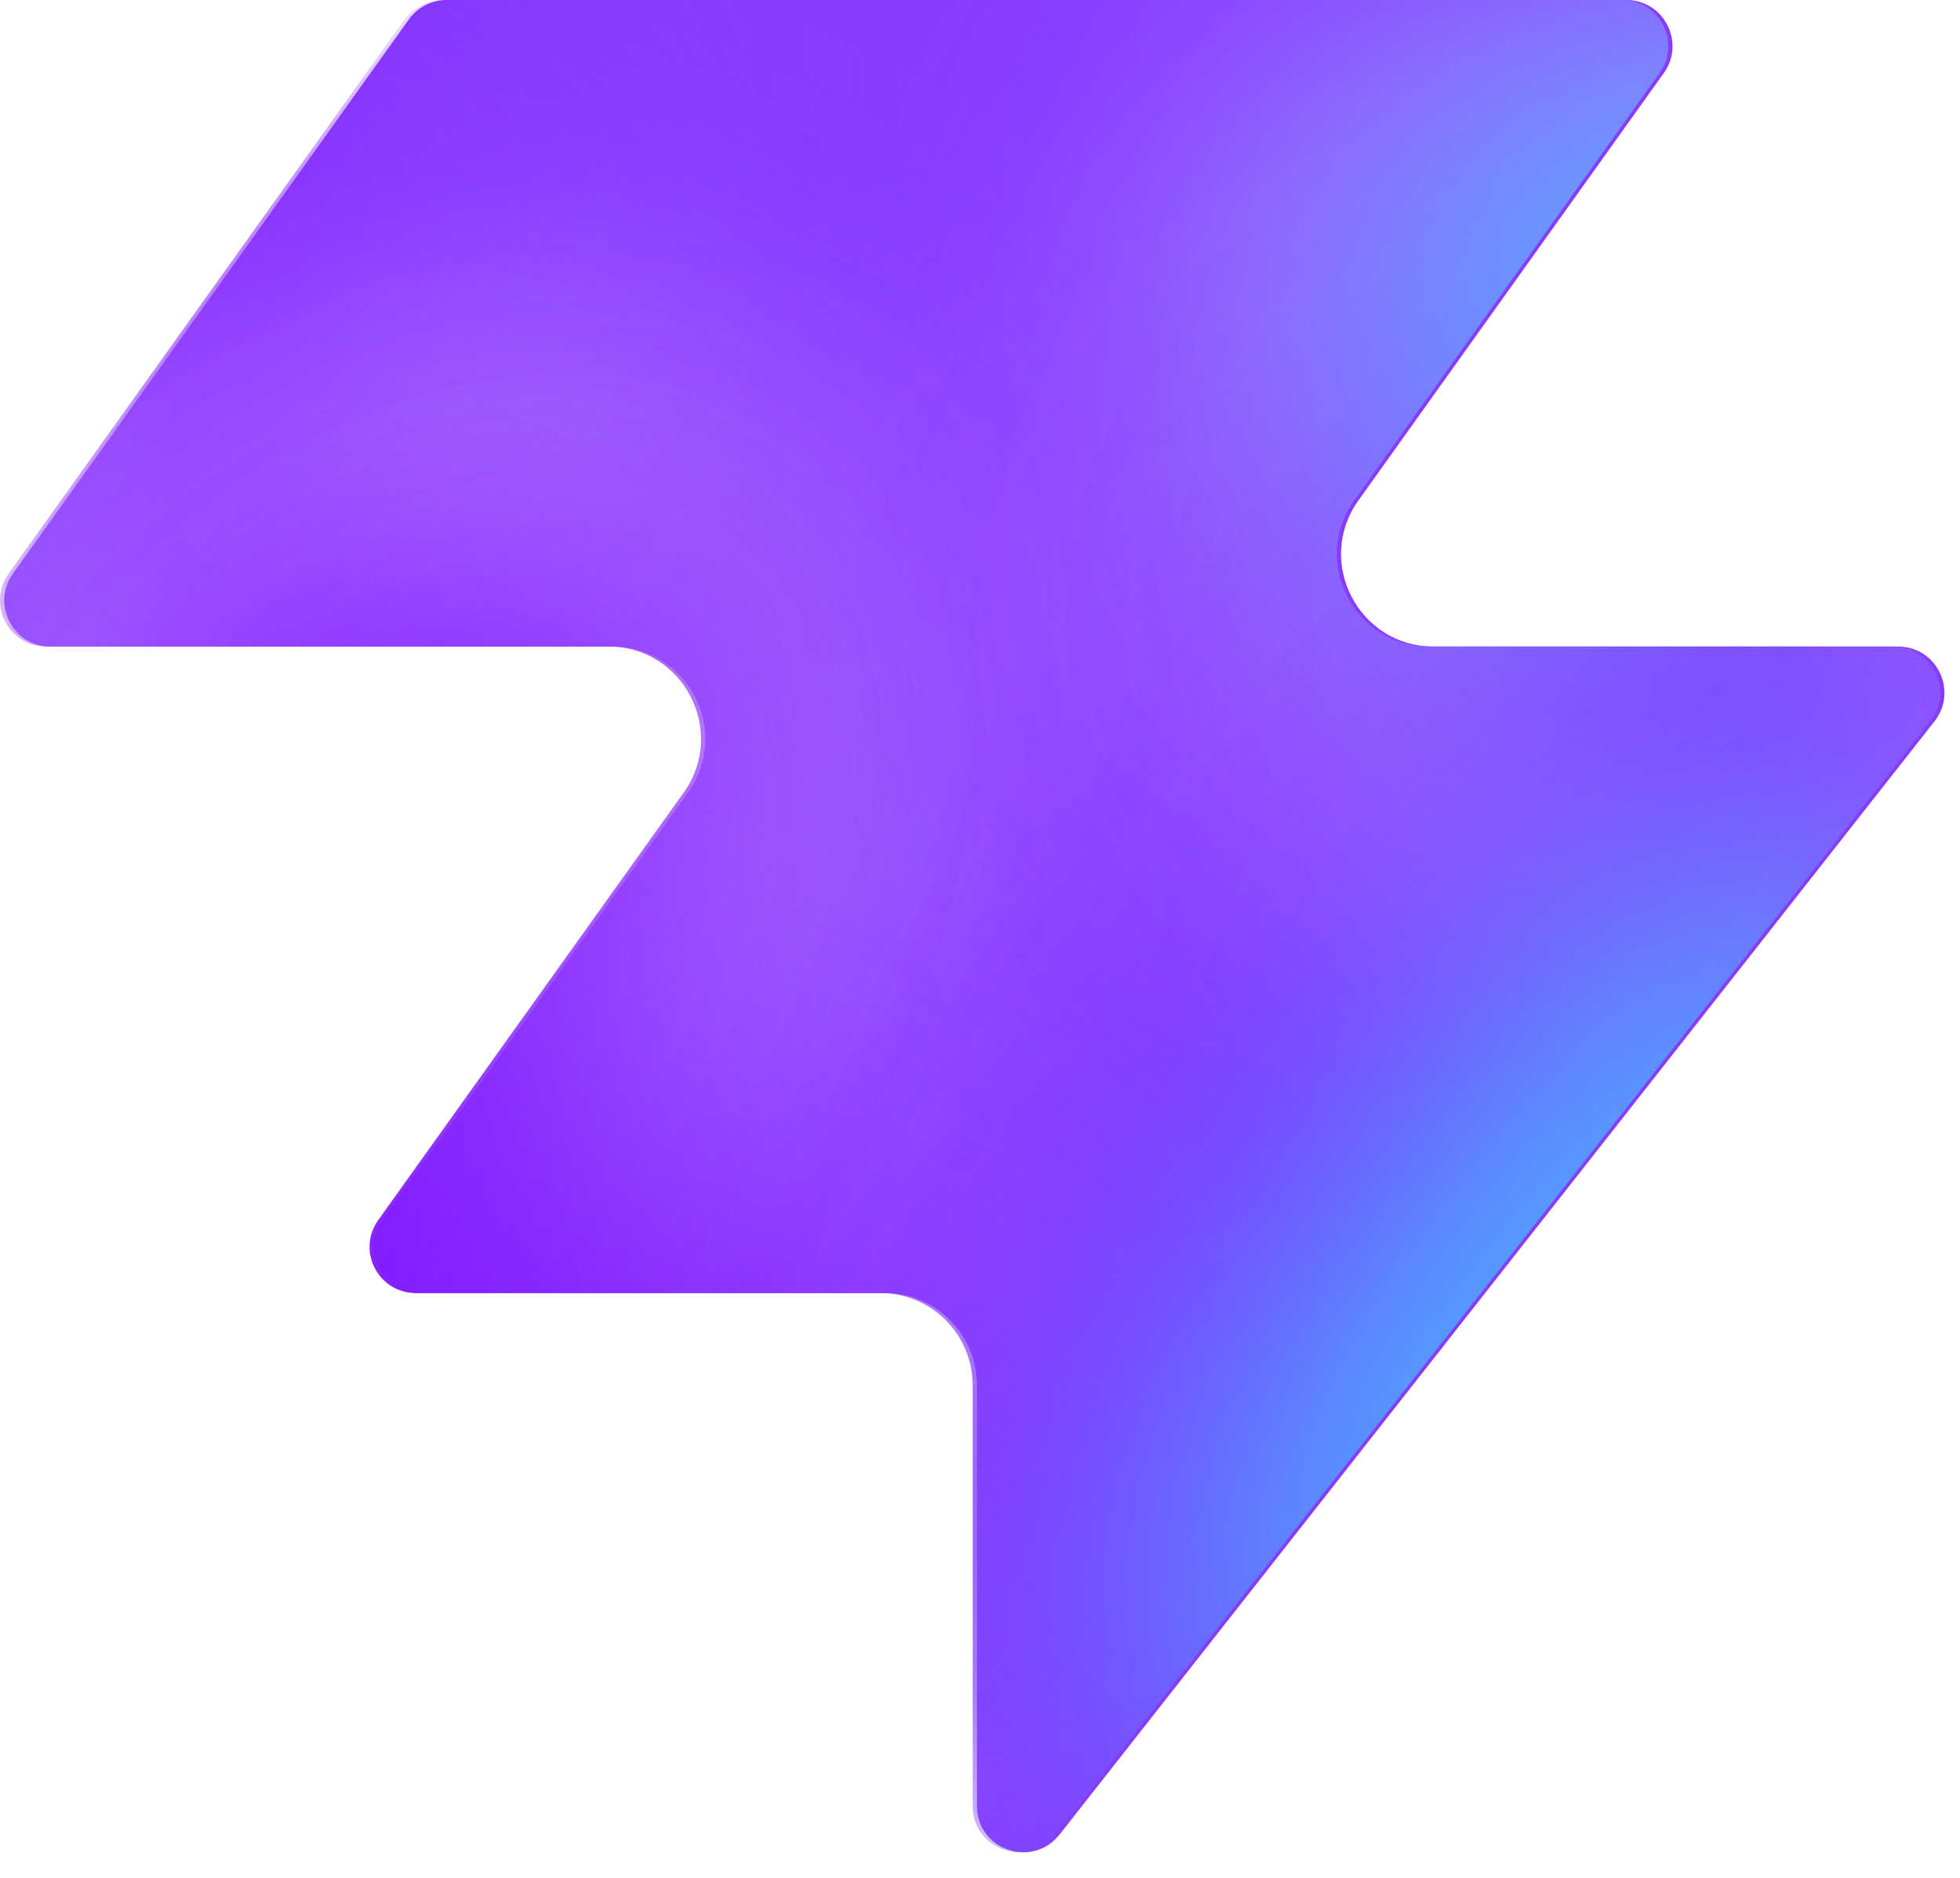
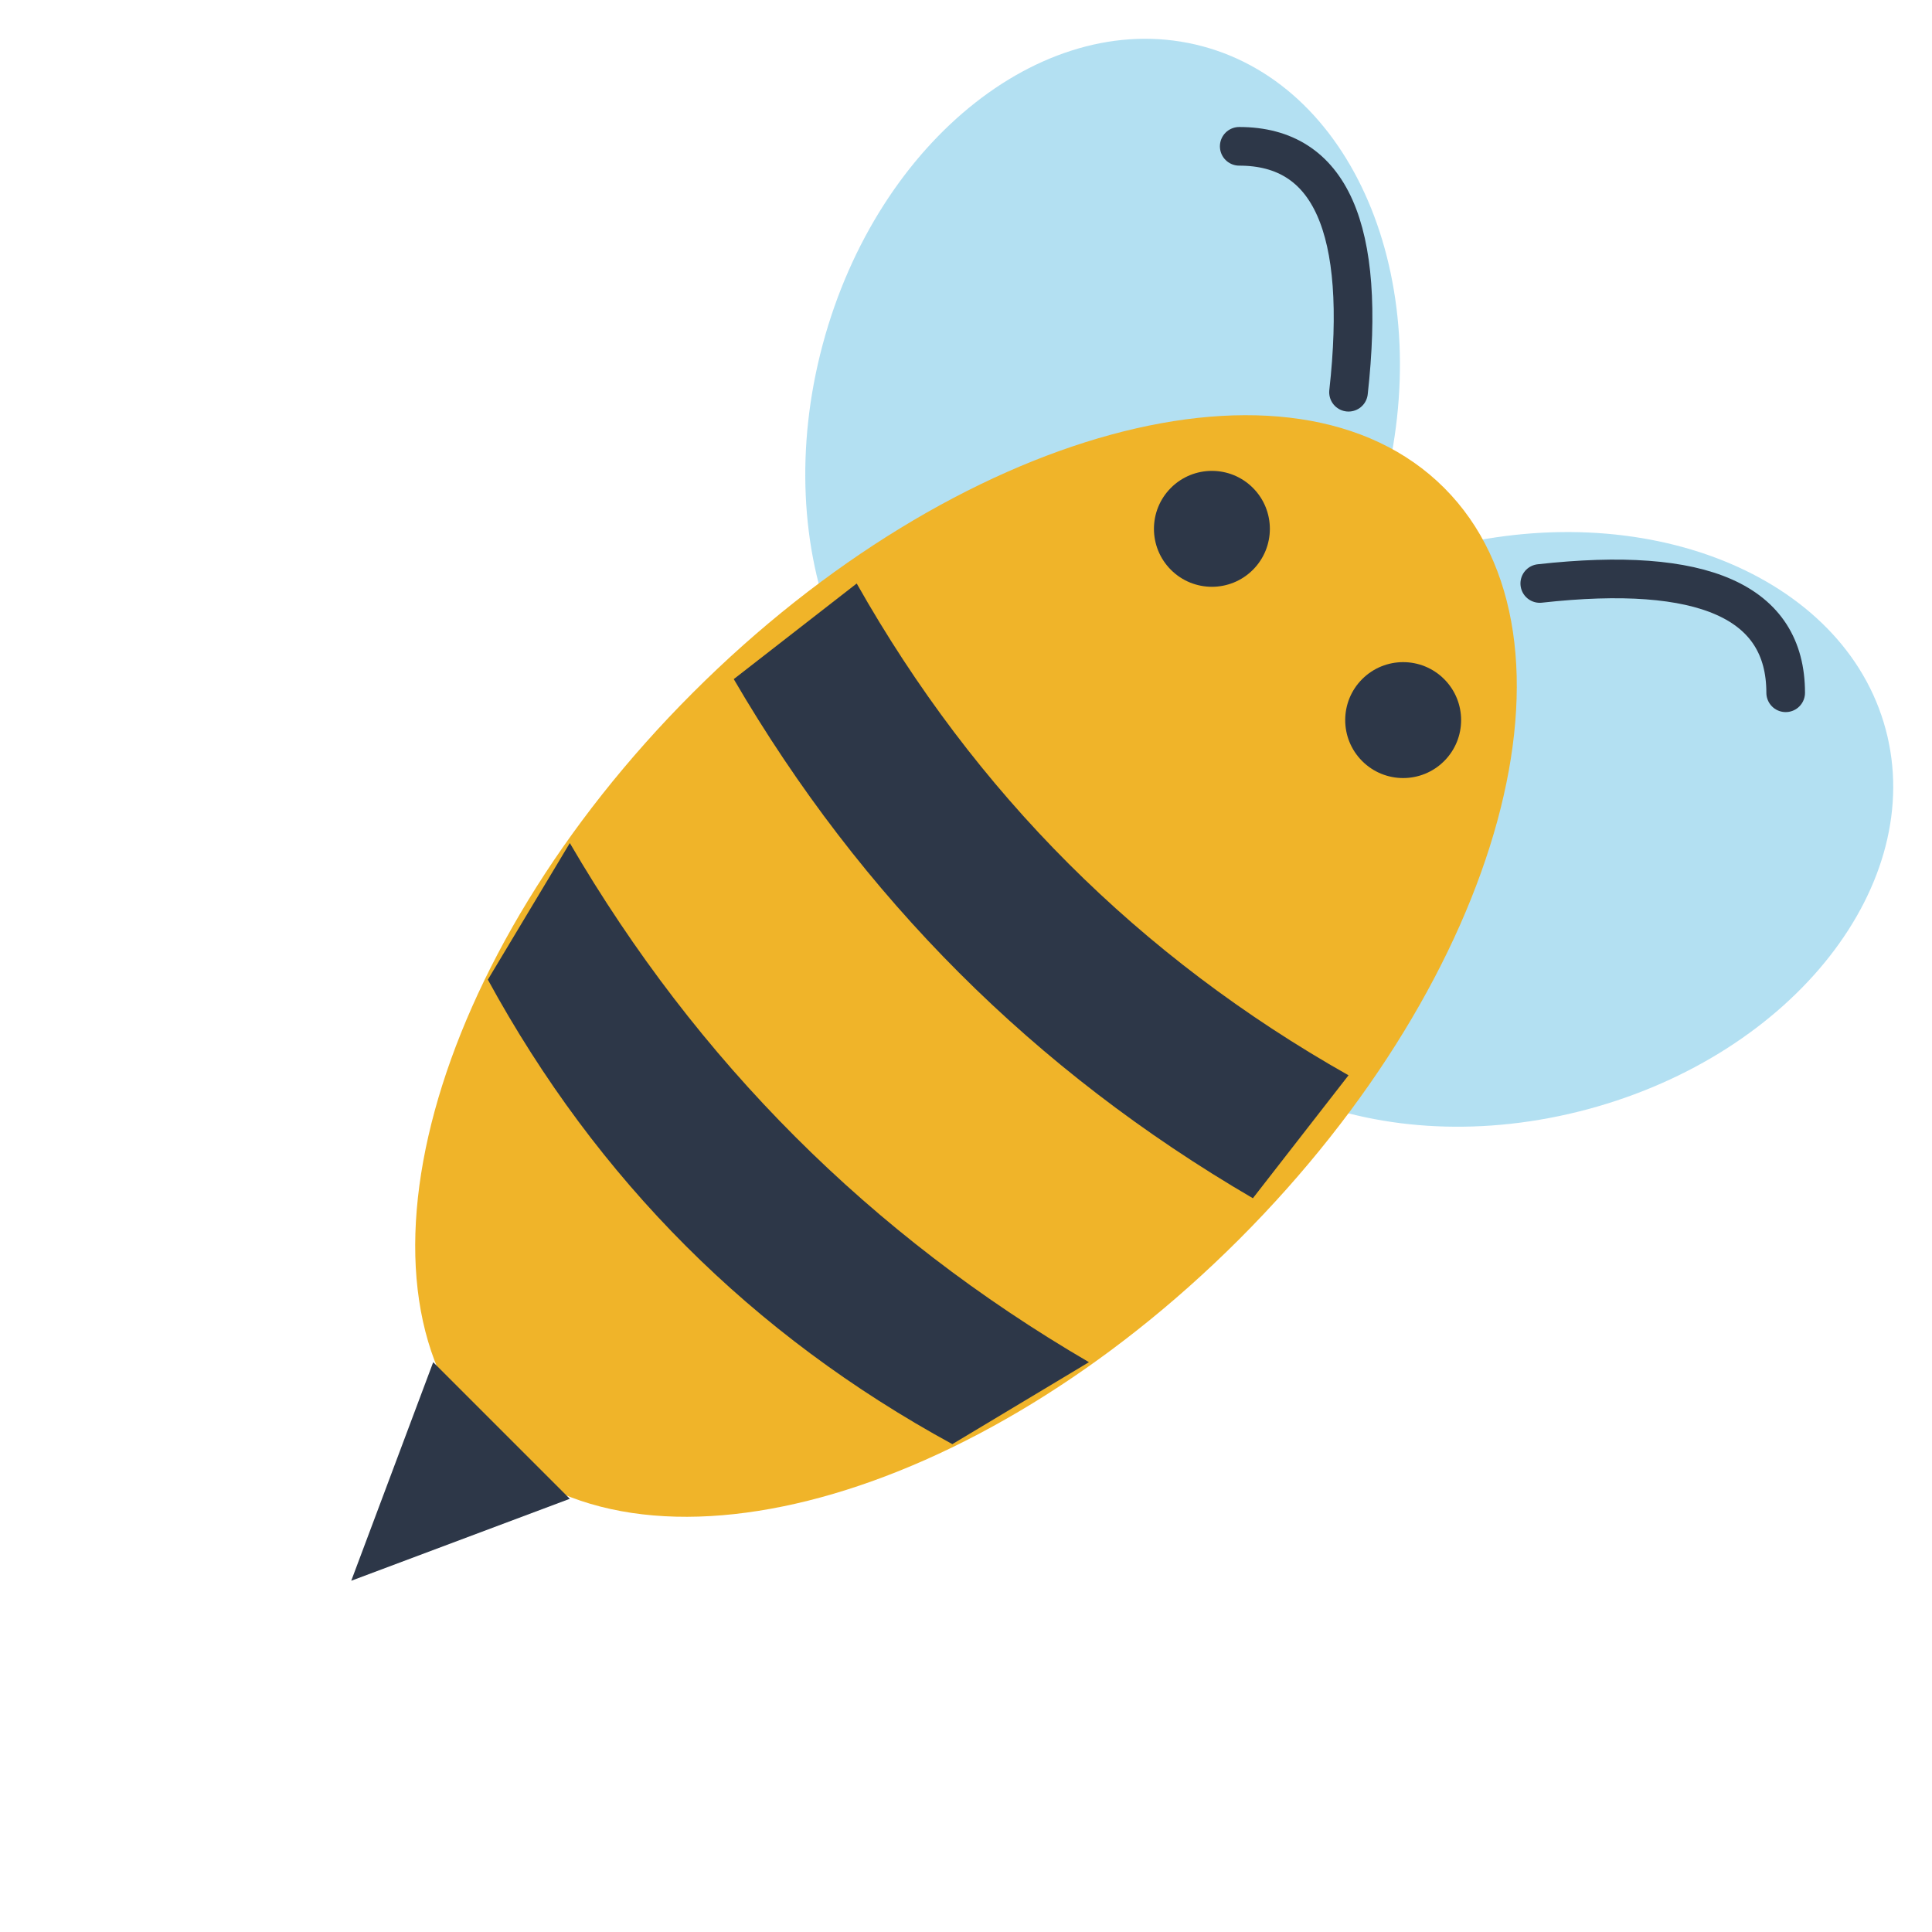
- <svg xmlns="http://www.w3.org/2000/svg" width="48" height="46" fill="none" viewBox="0 0 48 46">
-   <path fill="#863bff" d="M25.946 44.938c-.664.845-2.021.375-2.021-.698V33.937a2.26 2.26 0 0 0-2.262-2.262H10.287c-.92 0-1.456-1.04-.92-1.788l7.48-10.471c1.07-1.497 0-3.578-1.842-3.578H1.237c-.92 0-1.456-1.04-.92-1.788L10.013.474c.214-.297.556-.474.92-.474h28.894c.92 0 1.456 1.04.92 1.788l-7.48 10.471c-1.07 1.498 0 3.579 1.842 3.579h11.377c.943 0 1.473 1.088.89 1.83L25.947 44.94z" style="fill:#863bff;fill:color(display-p3 .525 .23 1);fill-opacity:1" />
-   <mask id="a" width="48" height="46" x="0" y="0" maskUnits="userSpaceOnUse" style="mask-type:alpha">
-     <path fill="#000" d="M25.842 44.938c-.664.844-2.021.375-2.021-.698V33.937a2.26 2.26 0 0 0-2.262-2.262H10.183c-.92 0-1.456-1.04-.92-1.788l7.48-10.471c1.07-1.498 0-3.579-1.842-3.579H1.133c-.92 0-1.456-1.04-.92-1.787L9.91.473c.214-.297.556-.474.92-.474h28.894c.92 0 1.456 1.04.92 1.788l-7.48 10.471c-1.07 1.498 0 3.578 1.842 3.578h11.377c.943 0 1.473 1.088.89 1.832L25.843 44.94z" style="fill:#000;fill-opacity:1" />
-   </mask>
-   <g mask="url(#a)">
-     <g filter="url(#b)">
-       <ellipse cx="5.508" cy="14.704" fill="#ede6ff" rx="5.508" ry="14.704" style="fill:#ede6ff;fill:color(display-p3 .927 .903 1);fill-opacity:1" transform="matrix(.00324 1 1 -.00324 -4.47 31.516)" />
-     </g>
-     <g filter="url(#c)">
-       <ellipse cx="10.399" cy="29.851" fill="#ede6ff" rx="10.399" ry="29.851" style="fill:#ede6ff;fill:color(display-p3 .927 .903 1);fill-opacity:1" transform="matrix(.00324 1 1 -.00324 -39.328 7.883)" />
-     </g>
-     <g filter="url(#d)">
-       <ellipse cx="5.508" cy="30.487" fill="#7e14ff" rx="5.508" ry="30.487" style="fill:#7e14ff;fill:color(display-p3 .492 .077 1);fill-opacity:1" transform="rotate(89.814 -25.913 -14.639)scale(1 -1)" />
-     </g>
-     <g filter="url(#e)">
-       <ellipse cx="5.508" cy="30.599" fill="#7e14ff" rx="5.508" ry="30.599" style="fill:#7e14ff;fill:color(display-p3 .492 .077 1);fill-opacity:1" transform="rotate(89.814 -32.644 -3.334)scale(1 -1)" />
-     </g>
-     <g filter="url(#f)">
-       <ellipse cx="5.508" cy="30.599" fill="#7e14ff" rx="5.508" ry="30.599" style="fill:#7e14ff;fill:color(display-p3 .492 .077 1);fill-opacity:1" transform="matrix(.00324 1 1 -.00324 -34.34 30.47)" />
-     </g>
-     <g filter="url(#g)">
-       <ellipse cx="14.072" cy="22.078" fill="#ede6ff" rx="14.072" ry="22.078" style="fill:#ede6ff;fill:color(display-p3 .927 .903 1);fill-opacity:1" transform="rotate(93.35 24.506 48.493)scale(-1 1)" />
-     </g>
-     <g filter="url(#h)">
-       <ellipse cx="3.47" cy="21.501" fill="#7e14ff" rx="3.47" ry="21.501" style="fill:#7e14ff;fill:color(display-p3 .492 .077 1);fill-opacity:1" transform="rotate(89.009 28.708 47.59)scale(-1 1)" />
-     </g>
-     <g filter="url(#i)">
-       <ellipse cx="3.47" cy="21.501" fill="#7e14ff" rx="3.47" ry="21.501" style="fill:#7e14ff;fill:color(display-p3 .492 .077 1);fill-opacity:1" transform="rotate(89.009 28.708 47.59)scale(-1 1)" />
-     </g>
-     <g filter="url(#j)">
-       <ellipse cx=".387" cy="8.972" fill="#7e14ff" rx="4.407" ry="29.108" style="fill:#7e14ff;fill:color(display-p3 .492 .077 1);fill-opacity:1" transform="rotate(39.51 .387 8.972)" />
-     </g>
-     <g filter="url(#k)">
-       <ellipse cx="47.523" cy="-6.092" fill="#7e14ff" rx="4.407" ry="29.108" style="fill:#7e14ff;fill:color(display-p3 .492 .077 1);fill-opacity:1" transform="rotate(37.892 47.523 -6.092)" />
-     </g>
-     <g filter="url(#l)">
-       <ellipse cx="41.412" cy="6.333" fill="#47bfff" rx="5.971" ry="9.665" style="fill:#47bfff;fill:color(display-p3 .28 .748 1);fill-opacity:1" transform="rotate(37.892 41.412 6.333)" />
-     </g>
-     <g filter="url(#m)">
-       <ellipse cx="-1.879" cy="38.332" fill="#7e14ff" rx="4.407" ry="29.108" style="fill:#7e14ff;fill:color(display-p3 .492 .077 1);fill-opacity:1" transform="rotate(37.892 -1.88 38.332)" />
-     </g>
-     <g filter="url(#n)">
-       <ellipse cx="-1.879" cy="38.332" fill="#7e14ff" rx="4.407" ry="29.108" style="fill:#7e14ff;fill:color(display-p3 .492 .077 1);fill-opacity:1" transform="rotate(37.892 -1.88 38.332)" />
-     </g>
-     <g filter="url(#o)">
-       <ellipse cx="35.651" cy="29.907" fill="#7e14ff" rx="4.407" ry="29.108" style="fill:#7e14ff;fill:color(display-p3 .492 .077 1);fill-opacity:1" transform="rotate(37.892 35.651 29.907)" />
-     </g>
-     <g filter="url(#p)">
-       <ellipse cx="38.418" cy="32.4" fill="#47bfff" rx="5.971" ry="15.297" style="fill:#47bfff;fill:color(display-p3 .28 .748 1);fill-opacity:1" transform="rotate(37.892 38.418 32.4)" />
-     </g>
+ <svg xmlns="http://www.w3.org/2000/svg" viewBox="0 0 100 100" width="48" height="48">
+   <g transform="translate(50, 50) rotate(45) translate(-50, -50)">
+     <ellipse cx="35" cy="25" rx="15" ry="20" fill="#a0d8ef" opacity="0.8" transform="rotate(-30 35 25)" />
+     <ellipse cx="65" cy="25" rx="15" ry="20" fill="#a0d8ef" opacity="0.8" transform="rotate(30 65 25)" />
+     <ellipse cx="50" cy="50" rx="20" ry="35" fill="#f0b429" />
+     <path d="M32 40 Q50 45 68 40 L69 48 Q50 53 31 48 Z" fill="#2d3748" />
+     <path d="M31 60 Q50 65 69 60 L67 68 Q50 73 33 68 Z" fill="#2d3748" />
+     <polygon points="45,84 55,84 50,95" fill="#2d3748" />
+     <circle cx="43" cy="25" r="3" fill="#2d3748" />
+     <circle cx="57" cy="25" r="3" fill="#2d3748" />
+     <path d="M43 15 Q35 5 30 10" fill="none" stroke="#2d3748" stroke-width="2" stroke-linecap="round" />
+     <path d="M57 15 Q65 5 70 10" fill="none" stroke="#2d3748" stroke-width="2" stroke-linecap="round" />
  </g>
-   <defs>
-     <filter id="b" width="60.045" height="41.654" x="-19.77" y="16.149" color-interpolation-filters="sRGB" filterUnits="userSpaceOnUse">
-       <feFlood flood-opacity="0" result="BackgroundImageFix" />
-       <feBlend in="SourceGraphic" in2="BackgroundImageFix" result="shape" />
-       <feGaussianBlur result="effect1_foregroundBlur_2002_17158" stdDeviation="7.659" />
-     </filter>
-     <filter id="c" width="90.34" height="51.437" x="-54.613" y="-7.533" color-interpolation-filters="sRGB" filterUnits="userSpaceOnUse">
-       <feFlood flood-opacity="0" result="BackgroundImageFix" />
-       <feBlend in="SourceGraphic" in2="BackgroundImageFix" result="shape" />
-       <feGaussianBlur result="effect1_foregroundBlur_2002_17158" stdDeviation="7.659" />
-     </filter>
-     <filter id="d" width="79.355" height="29.4" x="-49.64" y="2.03" color-interpolation-filters="sRGB" filterUnits="userSpaceOnUse">
-       <feFlood flood-opacity="0" result="BackgroundImageFix" />
-       <feBlend in="SourceGraphic" in2="BackgroundImageFix" result="shape" />
-       <feGaussianBlur result="effect1_foregroundBlur_2002_17158" stdDeviation="4.596" />
-     </filter>
-     <filter id="e" width="79.579" height="29.4" x="-45.045" y="20.029" color-interpolation-filters="sRGB" filterUnits="userSpaceOnUse">
-       <feFlood flood-opacity="0" result="BackgroundImageFix" />
-       <feBlend in="SourceGraphic" in2="BackgroundImageFix" result="shape" />
-       <feGaussianBlur result="effect1_foregroundBlur_2002_17158" stdDeviation="4.596" />
-     </filter>
-     <filter id="f" width="79.579" height="29.4" x="-43.513" y="21.178" color-interpolation-filters="sRGB" filterUnits="userSpaceOnUse">
-       <feFlood flood-opacity="0" result="BackgroundImageFix" />
-       <feBlend in="SourceGraphic" in2="BackgroundImageFix" result="shape" />
-       <feGaussianBlur result="effect1_foregroundBlur_2002_17158" stdDeviation="4.596" />
-     </filter>
-     <filter id="g" width="74.749" height="58.852" x="15.756" y="-17.901" color-interpolation-filters="sRGB" filterUnits="userSpaceOnUse">
-       <feFlood flood-opacity="0" result="BackgroundImageFix" />
-       <feBlend in="SourceGraphic" in2="BackgroundImageFix" result="shape" />
-       <feGaussianBlur result="effect1_foregroundBlur_2002_17158" stdDeviation="7.659" />
-     </filter>
-     <filter id="h" width="61.377" height="25.362" x="23.548" y="2.284" color-interpolation-filters="sRGB" filterUnits="userSpaceOnUse">
-       <feFlood flood-opacity="0" result="BackgroundImageFix" />
-       <feBlend in="SourceGraphic" in2="BackgroundImageFix" result="shape" />
-       <feGaussianBlur result="effect1_foregroundBlur_2002_17158" stdDeviation="4.596" />
-     </filter>
-     <filter id="i" width="61.377" height="25.362" x="23.548" y="2.284" color-interpolation-filters="sRGB" filterUnits="userSpaceOnUse">
-       <feFlood flood-opacity="0" result="BackgroundImageFix" />
-       <feBlend in="SourceGraphic" in2="BackgroundImageFix" result="shape" />
-       <feGaussianBlur result="effect1_foregroundBlur_2002_17158" stdDeviation="4.596" />
-     </filter>
-     <filter id="j" width="56.045" height="63.649" x="-27.636" y="-22.853" color-interpolation-filters="sRGB" filterUnits="userSpaceOnUse">
-       <feFlood flood-opacity="0" result="BackgroundImageFix" />
-       <feBlend in="SourceGraphic" in2="BackgroundImageFix" result="shape" />
-       <feGaussianBlur result="effect1_foregroundBlur_2002_17158" stdDeviation="4.596" />
-     </filter>
-     <filter id="k" width="54.814" height="64.646" x="20.116" y="-38.415" color-interpolation-filters="sRGB" filterUnits="userSpaceOnUse">
-       <feFlood flood-opacity="0" result="BackgroundImageFix" />
-       <feBlend in="SourceGraphic" in2="BackgroundImageFix" result="shape" />
-       <feGaussianBlur result="effect1_foregroundBlur_2002_17158" stdDeviation="4.596" />
-     </filter>
-     <filter id="l" width="33.541" height="35.313" x="24.641" y="-11.323" color-interpolation-filters="sRGB" filterUnits="userSpaceOnUse">
-       <feFlood flood-opacity="0" result="BackgroundImageFix" />
-       <feBlend in="SourceGraphic" in2="BackgroundImageFix" result="shape" />
-       <feGaussianBlur result="effect1_foregroundBlur_2002_17158" stdDeviation="4.596" />
-     </filter>
-     <filter id="m" width="54.814" height="64.646" x="-29.286" y="6.009" color-interpolation-filters="sRGB" filterUnits="userSpaceOnUse">
-       <feFlood flood-opacity="0" result="BackgroundImageFix" />
-       <feBlend in="SourceGraphic" in2="BackgroundImageFix" result="shape" />
-       <feGaussianBlur result="effect1_foregroundBlur_2002_17158" stdDeviation="4.596" />
-     </filter>
-     <filter id="n" width="54.814" height="64.646" x="-29.286" y="6.009" color-interpolation-filters="sRGB" filterUnits="userSpaceOnUse">
-       <feFlood flood-opacity="0" result="BackgroundImageFix" />
-       <feBlend in="SourceGraphic" in2="BackgroundImageFix" result="shape" />
-       <feGaussianBlur result="effect1_foregroundBlur_2002_17158" stdDeviation="4.596" />
-     </filter>
-     <filter id="o" width="54.814" height="64.646" x="8.244" y="-2.416" color-interpolation-filters="sRGB" filterUnits="userSpaceOnUse">
-       <feFlood flood-opacity="0" result="BackgroundImageFix" />
-       <feBlend in="SourceGraphic" in2="BackgroundImageFix" result="shape" />
-       <feGaussianBlur result="effect1_foregroundBlur_2002_17158" stdDeviation="4.596" />
-     </filter>
-     <filter id="p" width="39.409" height="43.623" x="18.713" y="10.588" color-interpolation-filters="sRGB" filterUnits="userSpaceOnUse">
-       <feFlood flood-opacity="0" result="BackgroundImageFix" />
-       <feBlend in="SourceGraphic" in2="BackgroundImageFix" result="shape" />
-       <feGaussianBlur result="effect1_foregroundBlur_2002_17158" stdDeviation="4.596" />
-     </filter>
-   </defs>
</svg>
